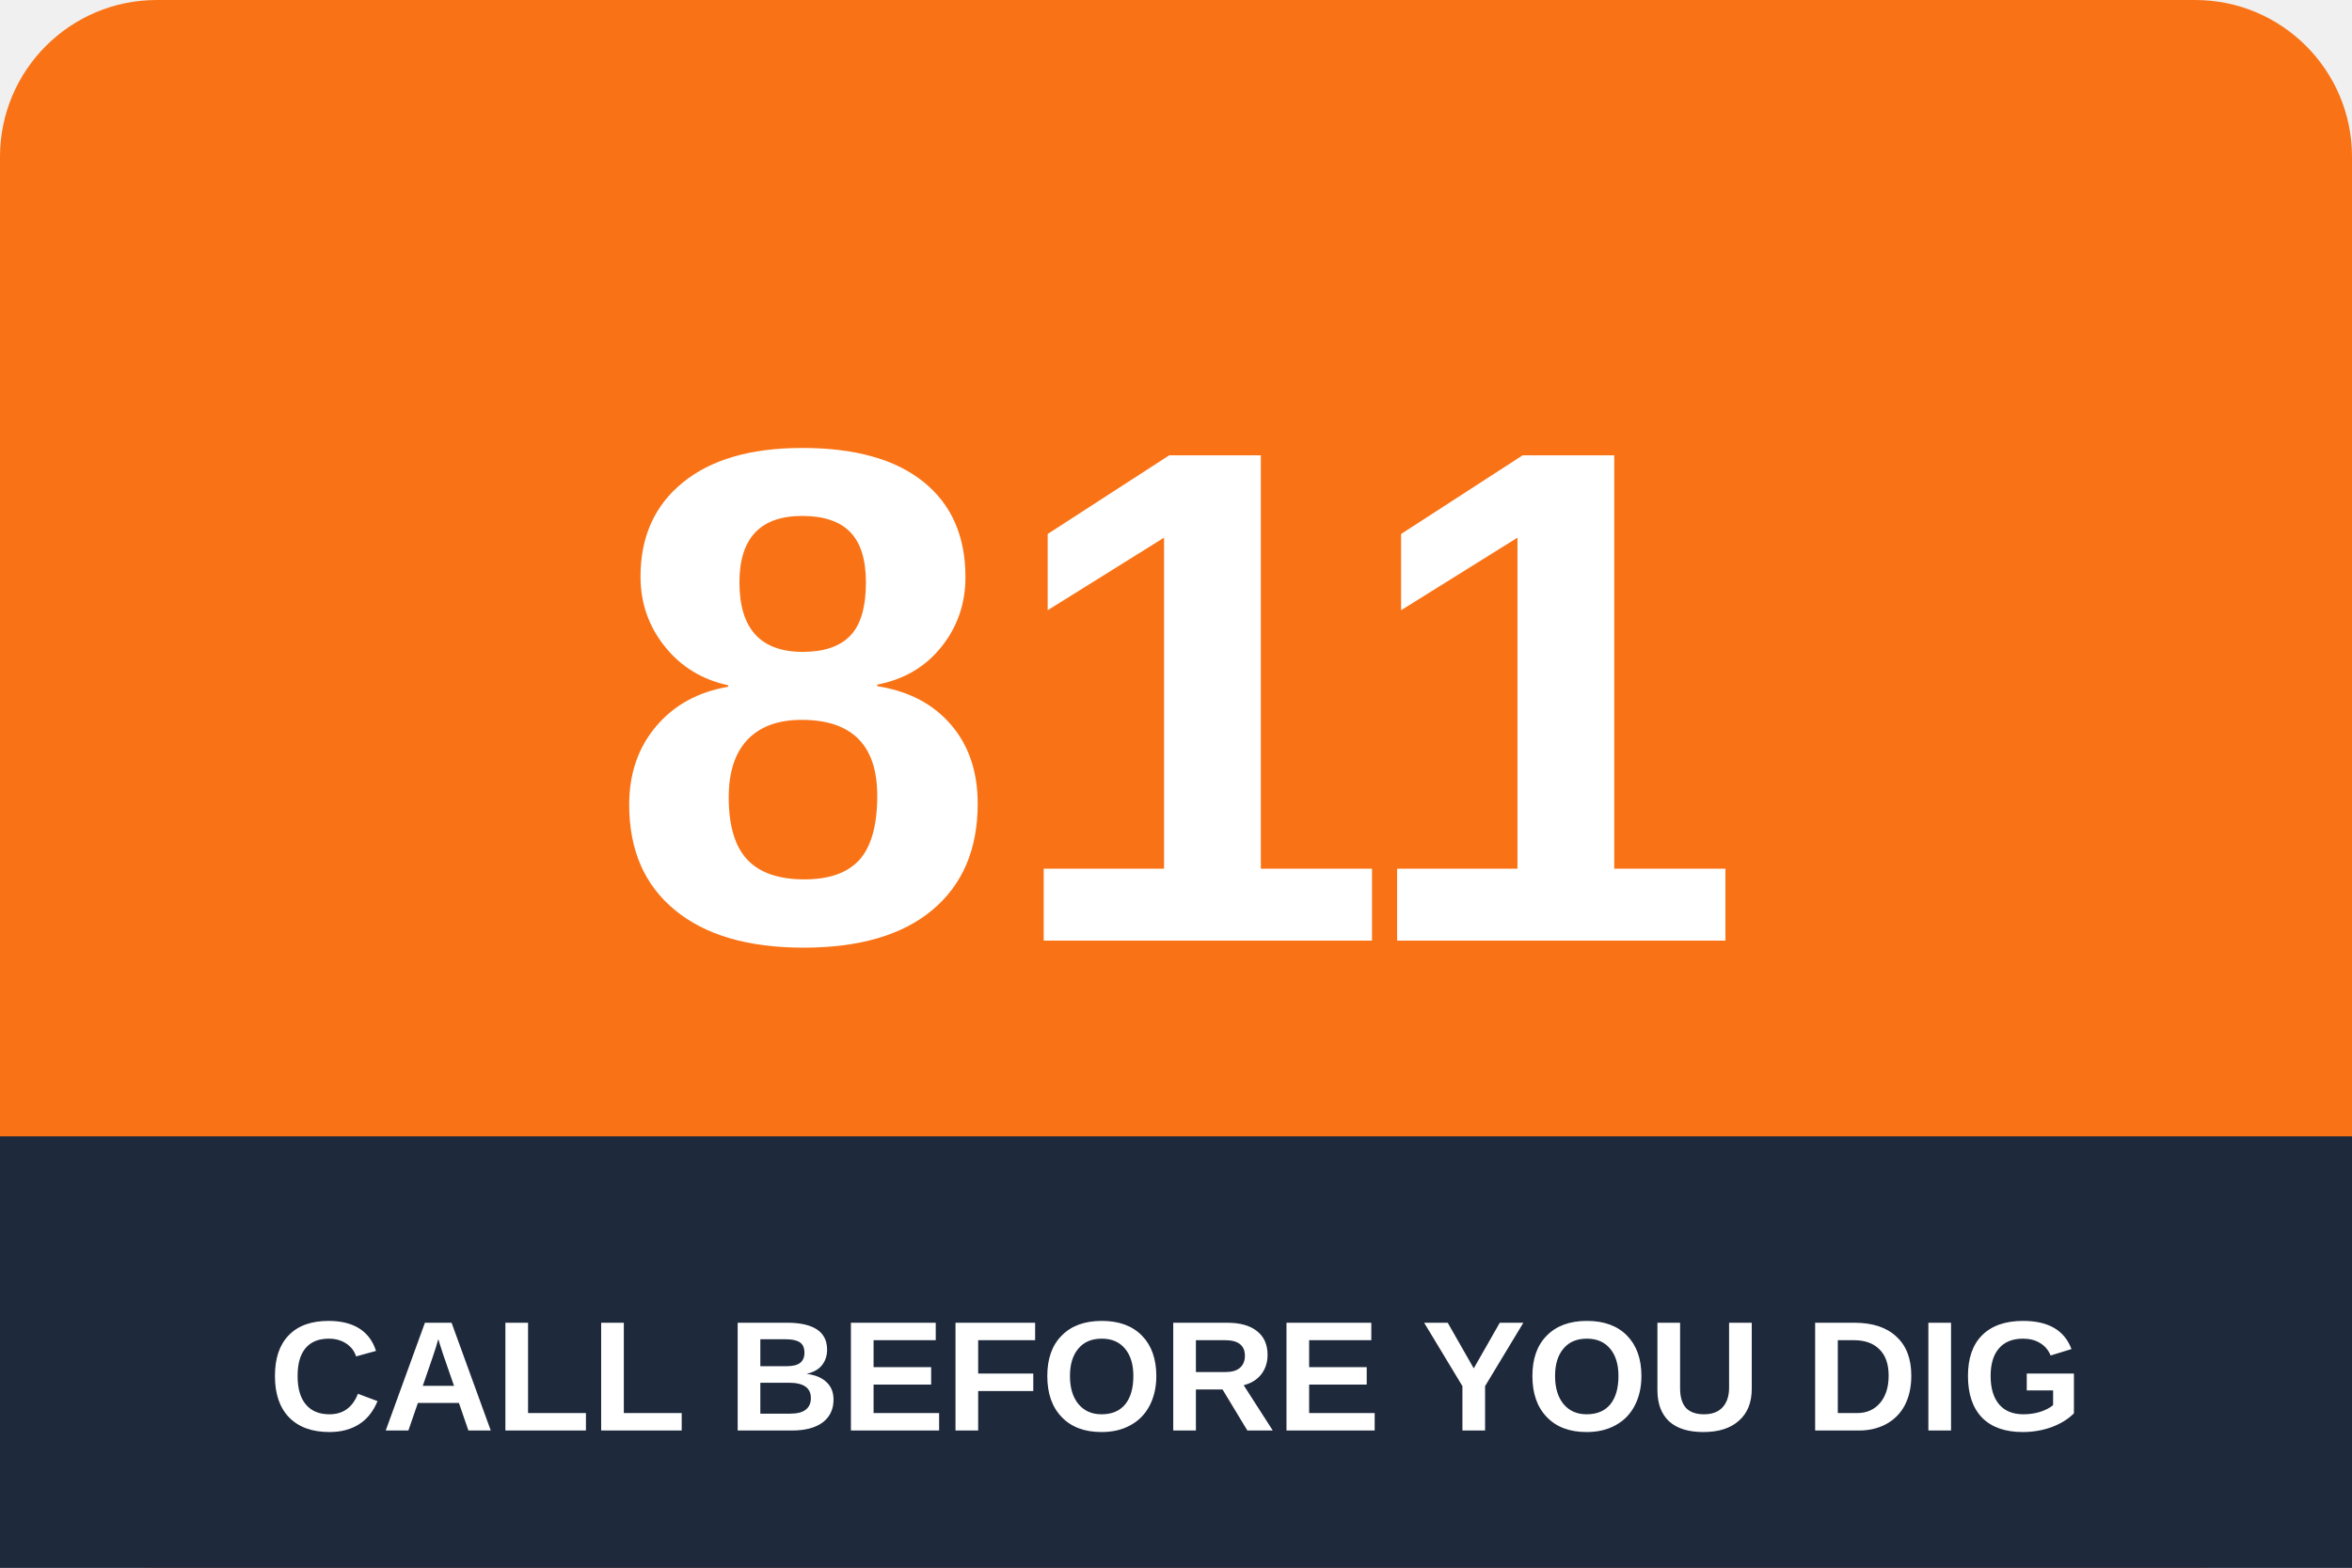
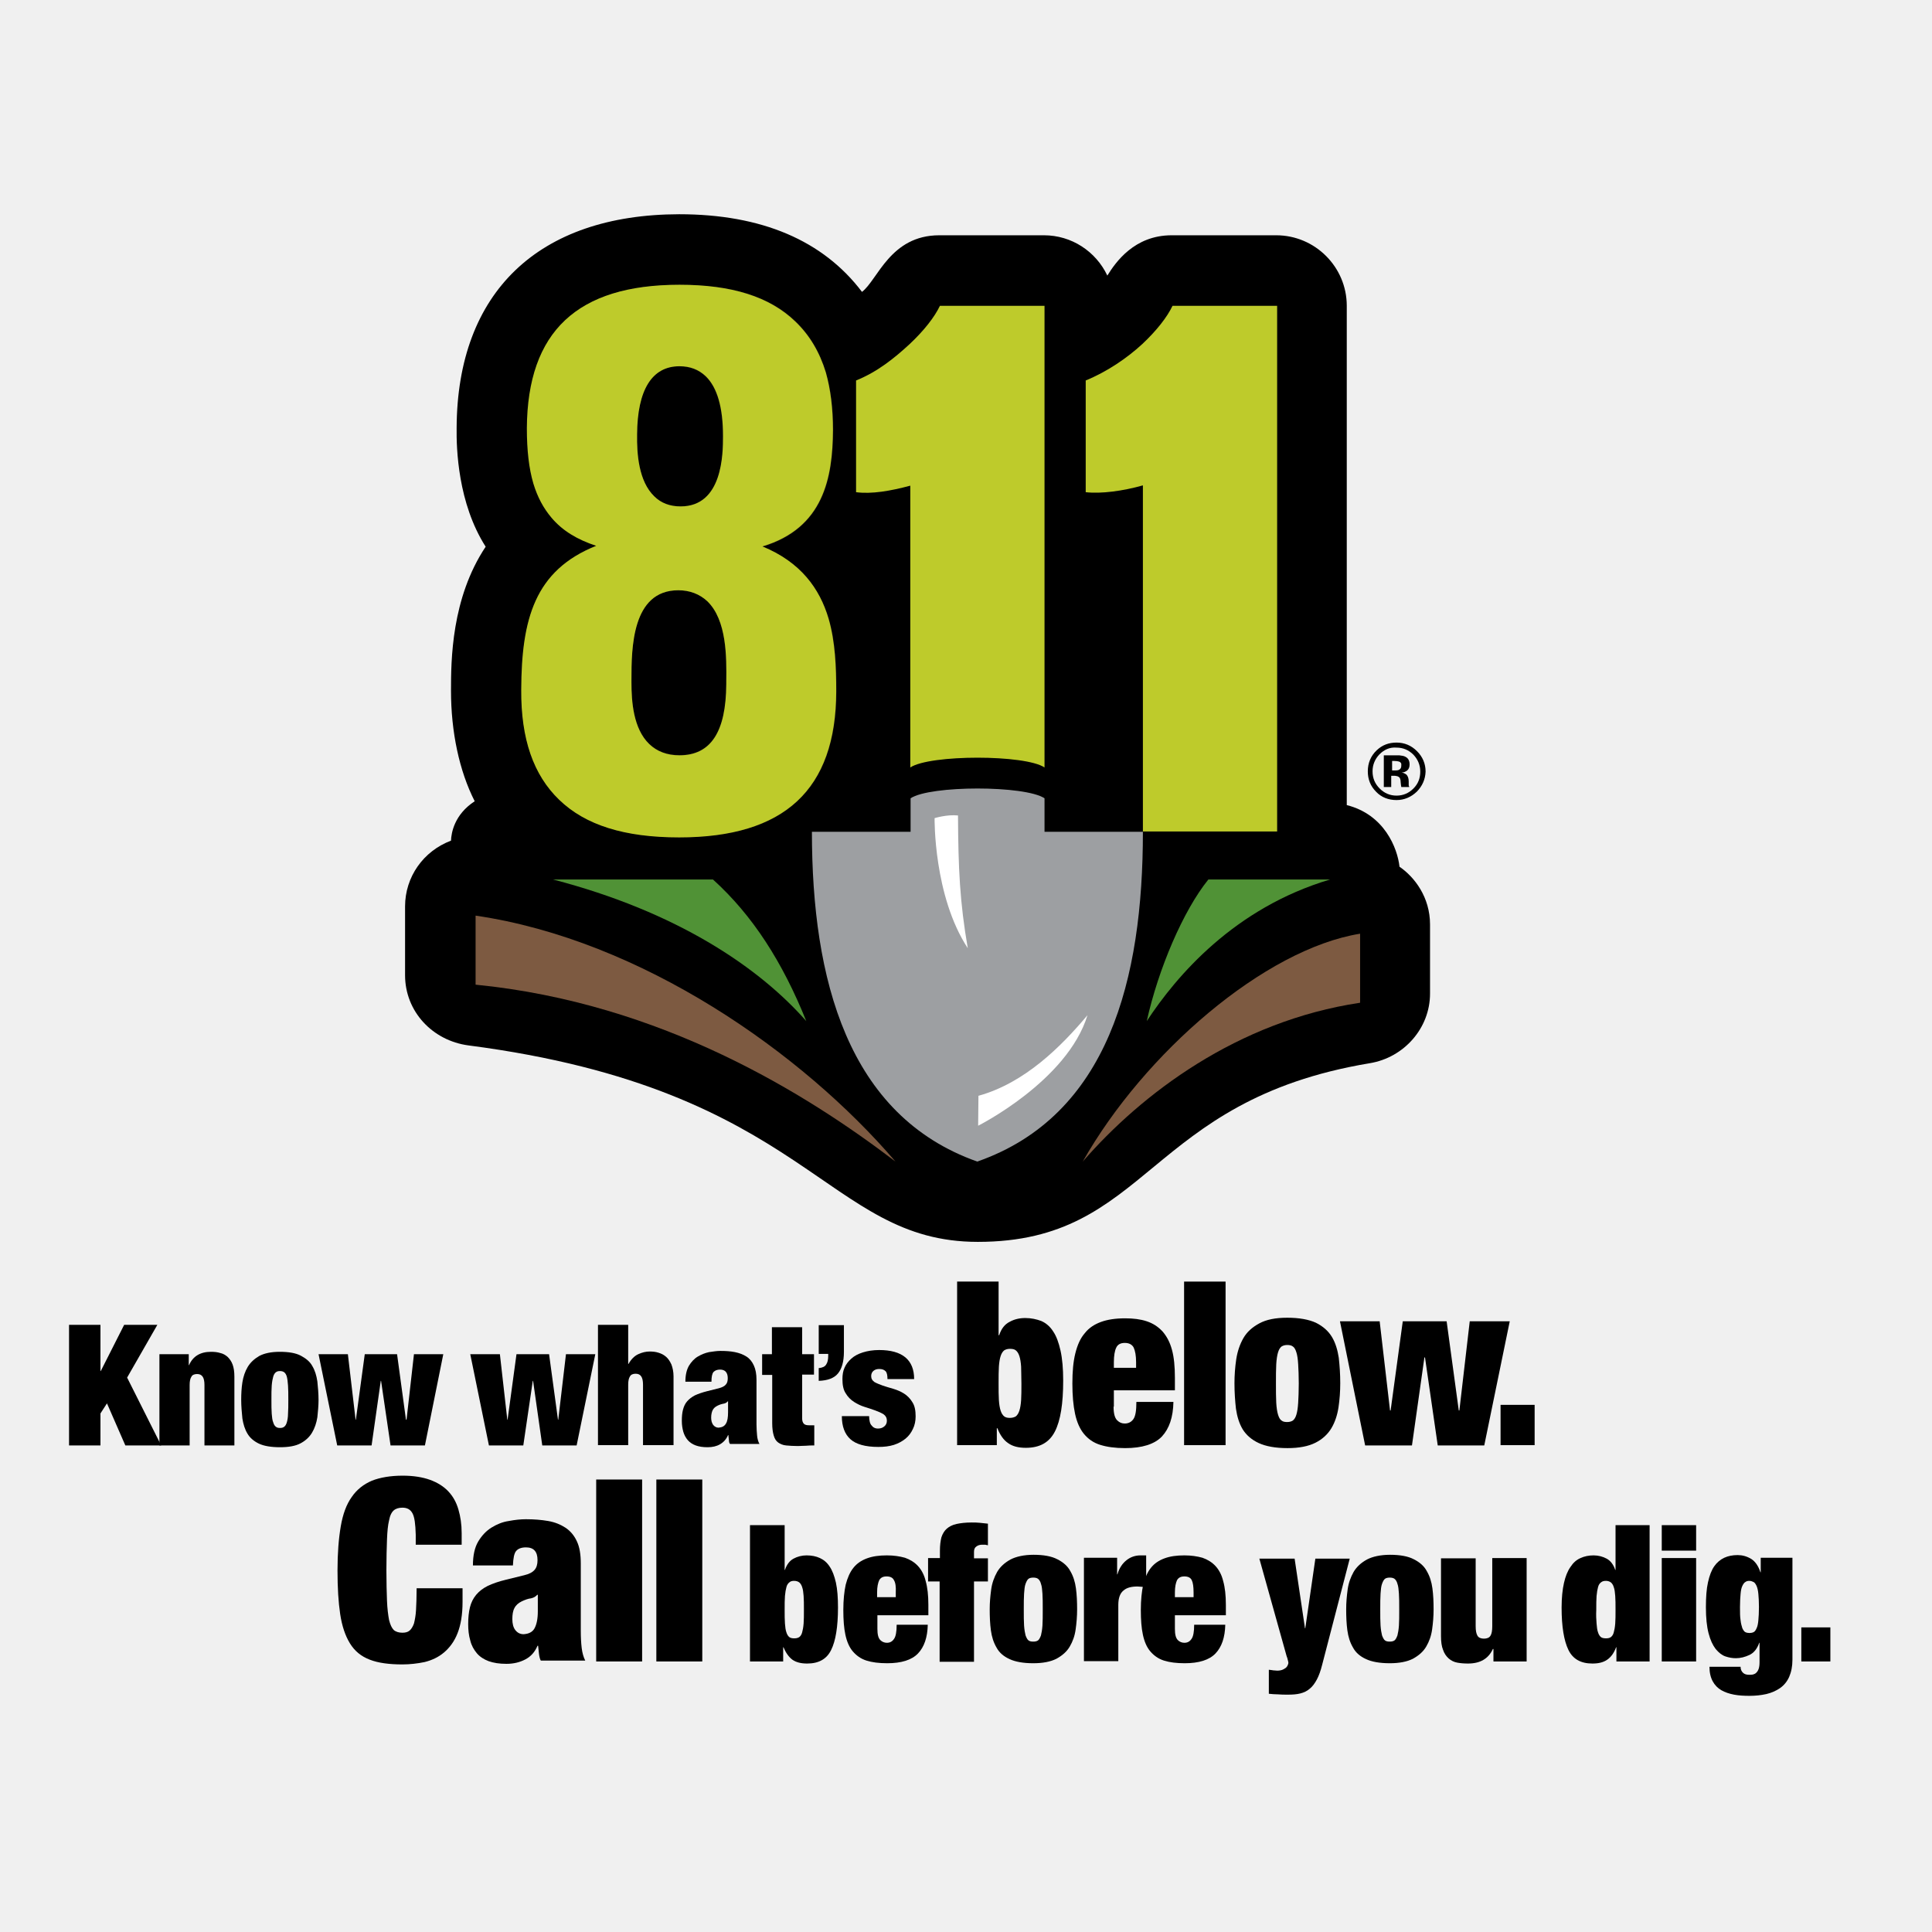
- <svg xmlns="http://www.w3.org/2000/svg" viewBox="0 0 120 80">
-   <rect width="120" height="80" rx="8" fill="#f97316" />
-   <text x="60" y="48" font-family="Arial Black,Arial,sans-serif" font-weight="900" font-size="36" fill="white" text-anchor="middle">811</text>
-   <rect x="0" y="58" width="120" height="22" rx="0" fill="#1e293b" />
-   <rect x="0" y="58" width="120" height="22" rx="0" fill="#1e293b" />
-   <text x="60" y="73" font-family="Arial,sans-serif" font-size="8" fill="white" text-anchor="middle" font-weight="700">CALL BEFORE YOU DIG</text>
+ <svg xmlns="http://www.w3.org/2000/svg" version="1.1" id="layer" x="0px" y="0px" viewBox="0 0 652 652" style="enable-background:new 0 0 652 652;" xml:space="preserve">
+   <style type="text/css">
+ 	.st0{fill:#231815;}
+ 	.st1{fill:#BECB2B;}
+ 	.st2{fill:#509236;}
+ 	.st3{fill:#7D5A41;}
+ 	.st4{fill:#9D9FA2;}
+ 	.st5{fill:#FFFFFF;}
+ </style>
+   <g>
+     <path d="M139.2,510.7c-0.7-1.3-1.8-1.9-3.4-1.9c-1.2,0-2.2,0.3-2.9,0.9c-0.7,0.6-1.3,1.7-1.6,3.4c-0.4,1.6-0.6,3.8-0.7,6.5   c-0.1,2.7-0.2,6.2-0.2,10.3c0,4.1,0.1,7.6,0.2,10.3c0.1,2.7,0.4,4.9,0.7,6.5c0.4,1.6,0.9,2.7,1.6,3.4c0.7,0.6,1.7,0.9,2.9,0.9   c1,0,1.8-0.2,2.4-0.7c0.6-0.5,1.1-1.3,1.5-2.4c0.3-1.2,0.6-2.7,0.7-4.6s0.2-4.3,0.2-7.3h15.5v4.6c0,4.3-0.6,7.8-1.7,10.6   c-1.1,2.8-2.7,4.9-4.6,6.5c-1.9,1.6-4.1,2.6-6.5,3.2c-2.4,0.5-5,0.8-7.5,0.8c-4.5,0-8.2-0.5-11-1.6c-2.9-1.1-5.1-2.9-6.7-5.5   c-1.6-2.6-2.7-5.9-3.3-9.9c-0.6-4-0.9-8.9-0.9-14.7c0-5.9,0.4-10.8,1.1-14.9c0.7-4.1,1.9-7.4,3.7-9.9c1.7-2.5,4-4.3,6.8-5.5   c2.8-1.1,6.3-1.7,10.4-1.7c3.6,0,6.7,0.5,9.2,1.4c2.5,0.9,4.6,2.2,6.2,3.9c1.6,1.7,2.7,3.7,3.4,6.1c0.7,2.4,1.1,5,1.1,8v3.9h-15.5   v-3.4C140.2,514.3,139.9,512,139.2,510.7" />
+     <path d="M181.9,558.2c-0.1-0.9-0.2-1.8-0.3-2.8h-0.2c-0.9,2.1-2.2,3.6-4.1,4.6c-1.9,1-4,1.5-6.4,1.5c-2.4,0-4.3-0.3-6-0.9   c-1.6-0.6-3-1.5-4-2.7c-1-1.2-1.8-2.6-2.2-4.3c-0.5-1.7-0.7-3.5-0.7-5.5c0-2.2,0.2-4.1,0.6-5.7c0.4-1.6,1.1-3,2.1-4.2   c1-1.2,2.3-2.2,3.9-3c1.7-0.8,3.7-1.5,6.2-2.1l6.1-1.5c1.7-0.4,2.8-1,3.5-1.8c0.7-0.8,1-1.9,1-3.3c0-2.9-1.3-4.3-3.9-4.3   c-1.5,0-2.6,0.4-3.3,1.2c-0.7,0.8-1,2.5-1.1,4.9h-13.5c0-3.4,0.6-6.1,1.8-8.1c1.2-2,2.7-3.6,4.5-4.7c1.8-1.1,3.7-1.9,5.8-2.2   c2.1-0.4,4-0.6,5.8-0.6c2.7,0,5.2,0.2,7.5,0.6c2.3,0.4,4.2,1.2,5.9,2.3c1.6,1.1,2.9,2.6,3.8,4.6c0.9,1.9,1.3,4.4,1.3,7.4v22.7   c0,2.2,0.1,4.1,0.3,5.8c0.2,1.7,0.6,3.1,1.2,4.3h-15C182.2,559.9,182,559,181.9,558.2 M180.4,549.5c0.7-1.3,1.1-3.2,1.1-5.7v-5.6   h-0.2c-0.5,0.6-1.2,1-2.1,1.2c-1,0.1-2,0.5-3.1,1c-1.2,0.6-2,1.3-2.5,2.3c-0.5,0.9-0.7,2.2-0.7,3.7c0,1.5,0.3,2.8,1,3.7   c0.7,0.9,1.6,1.4,2.8,1.4C178.4,551.4,179.7,550.8,180.4,549.5" />
+     <rect x="201.2" y="499.3" width="15.5" height="61.4" />
+     <rect x="221.5" y="499.3" width="15.5" height="61.4" />
+     <path d="M264.8,514.7v15.1h0.1c0.6-1.8,1.6-3.1,2.9-3.8c1.3-0.7,2.8-1.1,4.4-1.1c1.7,0,3.2,0.3,4.5,0.9c1.3,0.6,2.4,1.5,3.3,2.9   c0.9,1.3,1.6,3.2,2.1,5.4c0.5,2.3,0.7,5.1,0.7,8.4c0,6.5-0.8,11.3-2.3,14.3c-1.5,3.1-4.2,4.6-8.1,4.6c-2.1,0-3.7-0.4-5-1.3   c-1.2-0.9-2.2-2.3-3-4.2h-0.1v4.8h-11.2v-46H264.8z M264.9,547.9c0.1,1.2,0.2,2.2,0.5,3c0.2,0.7,0.6,1.3,1,1.6   c0.4,0.3,1,0.4,1.6,0.4c0.7,0,1.2-0.1,1.7-0.4c0.4-0.3,0.8-0.8,1-1.6c0.2-0.7,0.4-1.7,0.5-3c0.1-1.3,0.1-2.8,0.1-4.6   c0-1.9,0-3.5-0.1-4.7c-0.1-1.2-0.2-2.2-0.5-3c-0.2-0.7-0.6-1.3-1-1.6c-0.4-0.3-1-0.5-1.7-0.5c-0.6,0-1.2,0.1-1.6,0.5   c-0.4,0.3-0.8,0.8-1,1.6c-0.2,0.7-0.4,1.8-0.5,3c-0.1,1.2-0.1,2.8-0.1,4.7C264.8,545.1,264.8,546.6,264.9,547.9" />
+     <path d="M296.1,549.7c0,1.9,0.3,3.1,1,3.8c0.6,0.6,1.4,0.9,2.2,0.9c1,0,1.8-0.4,2.4-1.3c0.6-0.8,0.9-2.4,0.9-4.8h10.5   c-0.1,4.3-1.2,7.5-3.3,9.7c-2.1,2.2-5.6,3.3-10.4,3.3c-2.8,0-5.1-0.3-7-0.9c-1.9-0.6-3.4-1.7-4.6-3.1c-1.2-1.4-2-3.3-2.5-5.6   c-0.5-2.3-0.7-5.1-0.7-8.4c0-3.3,0.3-6.2,0.8-8.5c0.6-2.3,1.4-4.2,2.6-5.7c1.2-1.5,2.7-2.5,4.6-3.2c1.9-0.7,4.1-1,6.7-1   c2.3,0,4.3,0.3,6.1,0.8c1.7,0.6,3.2,1.5,4.4,2.8c1.2,1.3,2.1,3,2.6,5.1c0.6,2.1,0.9,4.8,0.9,8v3.5h-17.2V549.7z M301.7,533.3   c-0.4-0.9-1.3-1.3-2.5-1.3c-1.2,0-2,0.4-2.5,1.3c-0.4,0.9-0.7,2.2-0.7,4.1v1.6h6.3v-1.6C302.4,535.5,302.2,534.1,301.7,533.3" />
+     <path d="M313.2,533.6v-7.8h4v-2.5c0-1.8,0.2-3.3,0.5-4.5c0.4-1.2,1-2.2,1.8-2.9c0.8-0.7,1.9-1.3,3.3-1.6c1.4-0.3,3.1-0.5,5.1-0.5   c0.9,0,1.8,0,2.7,0.1c1,0.1,1.9,0.2,2.8,0.3v7.3c-0.3-0.1-0.6-0.1-0.9-0.2c-0.3,0-0.6,0-1.1,0c-0.7,0-1.4,0.2-1.9,0.6   c-0.6,0.4-0.8,1-0.8,1.9v2.1h4.7v7.8h-4.7v27.1h-11.6v-27.1H313.2z" />
+     <path d="M363,549.9c-0.3,2.2-1,4.1-2,5.8c-1,1.7-2.5,3-4.5,4.1c-2,1-4.6,1.5-7.8,1.5c-3.4,0-6.1-0.5-8-1.4c-2-0.9-3.5-2.2-4.4-3.9   c-1-1.7-1.6-3.6-1.9-5.8c-0.3-2.2-0.4-4.6-0.4-7.1c0-2.3,0.2-4.5,0.5-6.7c0.3-2.2,1-4.1,2-5.9c1-1.7,2.5-3.1,4.5-4.2   c1.9-1,4.6-1.6,7.8-1.6c3.4,0,6.1,0.5,8,1.5c2,1,3.5,2.3,4.4,4c1,1.7,1.6,3.6,1.9,5.8c0.3,2.2,0.4,4.6,0.4,7.1   C363.5,545.5,363.3,547.8,363,549.9 M345.6,548.6c0.1,1.4,0.3,2.5,0.5,3.3c0.3,0.8,0.6,1.4,1,1.7c0.4,0.3,0.9,0.4,1.6,0.4   c0.6,0,1.2-0.1,1.6-0.4c0.4-0.3,0.7-0.9,1-1.7c0.2-0.8,0.4-1.9,0.5-3.3c0.1-1.4,0.1-3.2,0.1-5.4c0-2.2,0-4-0.1-5.4   c-0.1-1.4-0.2-2.5-0.5-3.3c-0.2-0.8-0.6-1.4-1-1.7c-0.4-0.3-1-0.4-1.6-0.4c-0.6,0-1.2,0.1-1.6,0.4c-0.4,0.3-0.7,0.9-1,1.7   c-0.3,0.8-0.4,1.9-0.5,3.3c-0.1,1.4-0.1,3.2-0.1,5.4C345.5,545.4,345.5,547.2,345.6,548.6" />
+     <path d="M377,525.8v5.5h0.1c0.6-2.1,1.7-3.7,3.1-4.8c1.4-1.1,3-1.6,4.7-1.6h1.9v10.8c-0.5-0.1-1-0.1-1.5-0.2   c-0.5,0-0.9-0.1-1.4-0.1c-2.1,0-3.7,0.4-4.8,1.4c-1.1,0.9-1.7,2.5-1.7,4.8v19h-11.6v-34.9H377z" />
+     <path d="M396.5,549.7c0,1.9,0.3,3.1,1,3.8c0.6,0.6,1.4,0.9,2.2,0.9c1,0,1.8-0.4,2.4-1.3c0.6-0.8,0.9-2.4,0.9-4.8h10.5   c-0.1,4.3-1.2,7.5-3.3,9.7c-2.1,2.2-5.6,3.3-10.4,3.3c-2.8,0-5.1-0.3-7-0.9c-1.9-0.6-3.4-1.7-4.6-3.1c-1.2-1.4-2-3.3-2.5-5.6   c-0.5-2.3-0.7-5.1-0.7-8.4c0-3.3,0.3-6.2,0.8-8.5c0.6-2.3,1.4-4.2,2.6-5.7c1.2-1.5,2.7-2.5,4.6-3.2c1.9-0.7,4.1-1,6.7-1   c2.3,0,4.3,0.3,6.1,0.8c1.7,0.6,3.2,1.5,4.4,2.8c1.2,1.3,2.1,3,2.6,5.1c0.6,2.1,0.9,4.8,0.9,8v3.5h-17.2V549.7z M402.2,533.3   c-0.4-0.9-1.3-1.3-2.5-1.3c-1.2,0-2,0.4-2.5,1.3c-0.4,0.9-0.7,2.2-0.7,4.1v1.6h6.3v-1.6C402.8,535.5,402.6,534.1,402.2,533.3" />
+     <path d="M429.7,563.7c0.4,0,0.9,0.1,1.3,0.1c0.7,0,1.3-0.1,1.8-0.3c0.5-0.2,0.9-0.5,1.2-0.7c0.3-0.3,0.5-0.6,0.6-0.9   c0.1-0.3,0.2-0.5,0.2-0.7c0-0.3-0.1-0.6-0.2-1c-0.1-0.4-0.2-0.9-0.4-1.3l-9.2-32.9h11.9l3.5,23.5h0.1l3.4-23.5h11.6l-9.3,35.8   c-0.5,2-1.1,3.7-1.8,5c-0.7,1.3-1.5,2.4-2.4,3.1c-0.9,0.8-2,1.3-3.2,1.6c-1.2,0.3-2.6,0.4-4.1,0.4c-1.3,0-2.4,0-3.4-0.1   c-1.1,0-2.1-0.1-3.1-0.2v-8.1C428.9,563.6,429.3,563.6,429.7,563.7" />
+     <path d="M483.3,549.9c-0.3,2.2-1,4.1-2,5.8s-2.5,3-4.5,4.1c-2,1-4.6,1.5-7.8,1.5c-3.4,0-6.1-0.5-8-1.4c-2-0.9-3.5-2.2-4.4-3.9   c-1-1.7-1.6-3.6-1.9-5.8c-0.3-2.2-0.4-4.6-0.4-7.1c0-2.3,0.2-4.5,0.5-6.7c0.3-2.2,1-4.1,2-5.9c1-1.7,2.5-3.1,4.5-4.2   c1.9-1,4.6-1.6,7.8-1.6c3.4,0,6.1,0.5,8,1.5c2,1,3.5,2.3,4.4,4c1,1.7,1.6,3.6,1.9,5.8c0.3,2.2,0.4,4.6,0.4,7.1   C483.8,545.5,483.6,547.8,483.3,549.9 M465.9,548.6c0.1,1.4,0.3,2.5,0.5,3.3c0.3,0.8,0.6,1.4,1,1.7c0.4,0.3,0.9,0.4,1.6,0.4   c0.6,0,1.2-0.1,1.6-0.4c0.4-0.3,0.7-0.9,1-1.7c0.2-0.8,0.4-1.9,0.5-3.3c0.1-1.4,0.1-3.2,0.1-5.4c0-2.2,0-4-0.1-5.4   c-0.1-1.4-0.2-2.5-0.5-3.3c-0.2-0.8-0.6-1.4-1-1.7c-0.4-0.3-1-0.4-1.6-0.4c-0.6,0-1.2,0.1-1.6,0.4c-0.4,0.3-0.7,0.9-1,1.7   c-0.3,0.8-0.4,1.9-0.5,3.3c-0.1,1.4-0.1,3.2-0.1,5.4C465.8,545.4,465.8,547.2,465.9,548.6" />
+     <path d="M498,525.8v23c0,1.5,0.2,2.5,0.6,3.2c0.4,0.7,1.2,1,2.2,1c1,0,1.8-0.3,2.2-1c0.4-0.6,0.6-1.7,0.6-3.2v-23h11.6v34.9h-11.2   l0-4.2h-0.2c-1.5,3.3-4.3,4.9-8.4,4.9c-1.3,0-2.5-0.1-3.6-0.3c-1.1-0.2-2.1-0.7-2.9-1.4c-0.8-0.7-1.5-1.7-1.9-2.9   c-0.5-1.2-0.7-2.8-0.7-4.6v-26.3H498z" />
+     <path d="M556.7,514.7v46h-11.2v-4.8h-0.1c-0.7,1.9-1.7,3.3-3,4.2c-1.3,0.9-2.9,1.3-5,1.3c-3.9,0-6.6-1.5-8.1-4.6   c-1.5-3.1-2.3-7.8-2.3-14.3c0-3.3,0.3-6.1,0.8-8.3c0.5-2.2,1.2-4,2.2-5.4c0.9-1.4,2-2.4,3.4-3c1.3-0.6,2.8-0.9,4.4-0.9   c1.6,0,3.1,0.4,4.4,1.1c1.3,0.7,2.3,2,2.9,3.8h0.1v-15.1H556.7z M538.8,547.9c0.1,1.2,0.2,2.2,0.5,3c0.2,0.7,0.6,1.3,1,1.6   c0.4,0.3,1,0.4,1.7,0.4c0.6,0,1.2-0.1,1.6-0.4c0.4-0.3,0.8-0.8,1-1.6c0.2-0.7,0.4-1.7,0.5-3c0.1-1.3,0.1-2.8,0.1-4.6   c0-1.9,0-3.5-0.1-4.7c-0.1-1.2-0.2-2.2-0.5-3c-0.2-0.7-0.6-1.3-1-1.6c-0.4-0.3-1-0.5-1.6-0.5c-0.7,0-1.2,0.1-1.7,0.5   c-0.4,0.3-0.8,0.8-1,1.6c-0.2,0.7-0.4,1.8-0.5,3c-0.1,1.2-0.1,2.8-0.1,4.7C538.6,545.1,538.7,546.6,538.8,547.9" />
+     <path d="M572.4,523.3h-11.6v-8.6h11.6V523.3z M572.4,560.7h-11.6v-34.9h11.6V560.7z" />
+     <path d="M604.9,525.8v34.3c0,2.3-0.4,4.2-1.1,5.8c-0.7,1.6-1.8,2.9-3.1,3.8c-1.3,0.9-2.9,1.6-4.6,2c-1.8,0.4-3.7,0.6-5.7,0.6   c-1.9,0-3.6-0.1-5.2-0.4c-1.6-0.3-3.1-0.8-4.3-1.5c-1.2-0.7-2.2-1.7-2.9-3c-0.7-1.3-1.1-2.9-1.1-4.9h10.5c0,0.9,0.3,1.5,0.8,2   c0.5,0.5,1.2,0.7,2.1,0.7c0.4,0,0.9,0,1.3-0.1c0.4-0.1,0.8-0.3,1.1-0.6c0.3-0.3,0.6-0.7,0.8-1.3c0.2-0.6,0.3-1.3,0.3-2.3v-6.5h-0.1   c-0.7,2-1.8,3.4-3.3,4.1c-1.5,0.7-3,1.1-4.6,1.1c-1.2,0-2.3-0.2-3.5-0.6c-1.2-0.4-2.3-1.3-3.3-2.5c-1-1.3-1.8-3-2.4-5.3   c-0.6-2.3-0.9-5.2-0.9-8.8c0-3.4,0.2-6.2,0.7-8.4c0.5-2.3,1.2-4.1,2.1-5.4c0.9-1.3,2.1-2.3,3.4-2.9c1.3-0.6,2.8-0.9,4.5-0.9   c1.6,0,3.1,0.4,4.6,1.3c1.4,0.9,2.4,2.4,3.1,4.5h0.1v-4.9H604.9z M587.4,546.8c0.1,1.1,0.4,2,0.6,2.7c0.3,0.6,0.6,1.1,1,1.3   c0.4,0.2,0.9,0.3,1.4,0.3c0.5,0,1-0.1,1.4-0.3c0.4-0.2,0.7-0.6,1-1.3c0.3-0.6,0.5-1.5,0.6-2.7c0.1-1.1,0.2-2.6,0.2-4.5   c0-1.8-0.1-3.3-0.2-4.4c-0.1-1.1-0.3-2-0.6-2.7c-0.3-0.6-0.6-1.1-1-1.3c-0.4-0.2-0.9-0.4-1.4-0.4c-0.6,0-1,0.1-1.4,0.4   c-0.4,0.2-0.7,0.7-1,1.3c-0.3,0.6-0.5,1.5-0.6,2.7c-0.1,1.1-0.2,2.6-0.2,4.4C587.2,544.2,587.2,545.6,587.4,546.8" />
+     <rect x="607.9" y="549.2" width="9.8" height="11.5" />
+     <polygon points="33.9,447.1 33.9,462.7 34,462.7 41.9,447.1 53.1,447.1 42.9,464.9 54.4,487.8 42.3,487.8 36.1,473.6 33.9,477    33.9,487.8 23.3,487.8 23.3,447.1  " />
+     <path d="M63.7,457v3.7h0.1c1.3-3,3.8-4.5,7.4-4.5c1.1,0,2.2,0.1,3.1,0.4c1,0.2,1.8,0.7,2.5,1.3c0.7,0.7,1.3,1.5,1.7,2.6   c0.4,1.1,0.6,2.4,0.6,4.1v23.2H69v-20.4c0-1.3-0.2-2.2-0.6-2.8c-0.4-0.6-1-0.9-1.9-0.9c-0.9,0-1.6,0.3-1.9,0.9   c-0.4,0.6-0.6,1.5-0.6,2.8v20.4H53.8V457H63.7z" />
+     <path d="M107.1,478.3c-0.3,1.9-0.9,3.7-1.8,5.2c-0.9,1.5-2.2,2.7-3.9,3.6c-1.7,0.9-4,1.3-6.9,1.3c-3,0-5.4-0.4-7.1-1.2   c-1.7-0.8-3.1-2-3.9-3.4c-0.9-1.5-1.4-3.2-1.7-5.1c-0.2-2-0.4-4.1-0.4-6.3c0-2,0.1-4,0.4-5.9c0.3-1.9,0.9-3.7,1.8-5.2   c0.9-1.5,2.2-2.7,3.9-3.7c1.7-0.9,4-1.4,6.9-1.4c3,0,5.4,0.4,7.1,1.3c1.7,0.9,3.1,2,3.9,3.5c0.9,1.5,1.4,3.2,1.7,5.2   c0.2,2,0.4,4,0.4,6.3C107.5,474.4,107.3,476.4,107.1,478.3 M91.7,477.1c0.1,1.2,0.2,2.2,0.5,2.9c0.2,0.7,0.5,1.2,0.9,1.5   c0.4,0.3,0.8,0.4,1.4,0.4c0.6,0,1-0.1,1.4-0.4c0.4-0.3,0.7-0.8,0.9-1.5c0.2-0.7,0.4-1.7,0.4-2.9c0.1-1.2,0.1-2.8,0.1-4.7   c0-1.9,0-3.5-0.1-4.8c-0.1-1.3-0.2-2.2-0.4-3c-0.2-0.7-0.5-1.2-0.9-1.5c-0.4-0.3-0.9-0.4-1.4-0.4c-0.6,0-1,0.1-1.4,0.4   c-0.4,0.3-0.7,0.8-0.9,1.5c-0.2,0.7-0.4,1.7-0.5,3c-0.1,1.2-0.1,2.8-0.1,4.8C91.6,474.3,91.6,475.9,91.7,477.1" />
+     <polygon points="117.4,457 120,479.1 120.1,479.1 123.1,457 134,457 137,479.1 137.2,479.1 139.7,457 149.6,457 143.4,487.8    131.8,487.8 128.6,466 128.5,466 125.4,487.8 113.8,487.8 107.5,457  " />
+     <polygon points="168.7,457 171.2,479.1 171.3,479.1 174.3,457 185.3,457 188.3,479.1 188.4,479.1 191,457 200.9,457 194.6,487.8    183,487.8 179.9,466 179.8,466 176.6,487.8 165,487.8 158.7,457  " />
+     <path d="M212,447.1v13.2h0.1c0.9-1.6,2-2.7,3.3-3.3c1.3-0.6,2.6-0.9,3.8-0.9c1.1,0,2.1,0.1,3,0.4c1,0.3,1.8,0.7,2.6,1.4   c0.7,0.6,1.3,1.5,1.8,2.6c0.4,1.1,0.7,2.4,0.7,4v23.2H217v-20.4c0-1.3-0.2-2.2-0.6-2.8c-0.4-0.6-1-0.9-1.9-0.9   c-0.9,0-1.6,0.3-1.9,0.9c-0.4,0.6-0.6,1.5-0.6,2.8v20.4h-10.2v-40.6H212z" />
+     <path d="M246,486.1c-0.1-0.6-0.1-1.2-0.2-1.8h-0.1c-0.6,1.4-1.5,2.4-2.7,3.1c-1.2,0.7-2.6,1-4.2,1c-1.6,0-2.9-0.2-4-0.6   c-1.1-0.4-2-1-2.7-1.8c-0.7-0.8-1.2-1.8-1.5-2.8c-0.3-1.1-0.5-2.3-0.5-3.7c0-1.4,0.1-2.7,0.4-3.8c0.3-1.1,0.7-2,1.4-2.8   c0.7-0.8,1.5-1.4,2.6-2c1.1-0.5,2.5-1,4.1-1.4l4-1c1.1-0.3,1.9-0.7,2.3-1.2c0.5-0.5,0.7-1.2,0.7-2.2c0-1.9-0.9-2.9-2.6-2.9   c-1,0-1.7,0.3-2.2,0.8c-0.5,0.6-0.7,1.7-0.7,3.3h-8.8c0-2.2,0.4-4,1.2-5.4c0.8-1.3,1.8-2.4,3-3.1c1.2-0.7,2.4-1.2,3.8-1.5   c1.4-0.2,2.6-0.4,3.8-0.4c1.8,0,3.4,0.1,4.9,0.4c1.5,0.3,2.8,0.8,3.9,1.5c1.1,0.7,1.9,1.7,2.5,3c0.6,1.3,0.9,2.9,0.9,4.9v15   c0,1.4,0.1,2.7,0.2,3.8c0.1,1.1,0.4,2.1,0.8,2.8h-9.9C246.2,487.2,246,486.7,246,486.1 M245,480.4c0.5-0.8,0.7-2.1,0.7-3.8v-3.7   h-0.1c-0.3,0.4-0.8,0.7-1.4,0.8c-0.6,0.1-1.3,0.3-2.1,0.7c-0.8,0.4-1.3,0.9-1.6,1.5c-0.3,0.6-0.5,1.5-0.5,2.5c0,1,0.2,1.8,0.7,2.5   c0.5,0.6,1.1,0.9,1.8,0.9C243.7,481.7,244.5,481.3,245,480.4" />
+     <path d="M260.5,457v-9.1h10.2v9.1h4v6.9h-4v14.7c0,0.9,0.2,1.5,0.6,1.9c0.4,0.4,1,0.5,1.9,0.5h1.6v6.8c-1,0-1.9,0-2.8,0.1   c-1,0-1.9,0.1-2.7,0.1c-1.6,0-2.9-0.1-4-0.2c-1.1-0.1-2-0.5-2.7-1c-0.7-0.5-1.2-1.3-1.5-2.4c-0.3-1-0.5-2.4-0.5-4.1v-16.3h-3.4V457   H260.5z" />
+     <path d="M284.8,447.1v9.1c0,3.3-0.7,5.7-2,7.3c-1.3,1.6-3.5,2.4-6.5,2.5v-4.3c1.2-0.1,2.1-0.5,2.5-1.2c0.5-0.7,0.7-1.7,0.7-3v-0.6   h-3.2v-9.7H284.8z" />
+     <path d="M293.5,479.7c0.1,0.5,0.3,1,0.6,1.3c0.5,0.7,1.2,1.1,2.2,1.1c0.8,0,1.5-0.2,2.1-0.7c0.6-0.5,0.9-1.1,0.9-2   c0-0.9-0.4-1.6-1.1-2.1c-0.8-0.5-1.7-0.9-2.8-1.3c-1.1-0.4-2.3-0.8-3.6-1.2c-1.3-0.4-2.5-1-3.6-1.7c-1.1-0.7-2.1-1.7-2.8-2.9   c-0.8-1.2-1.1-2.8-1.1-4.8c0-1.4,0.2-2.7,0.7-3.8c0.5-1.2,1.3-2.2,2.3-3.1c1-0.9,2.3-1.6,3.9-2.1c1.6-0.5,3.4-0.8,5.5-0.8   c7.8,0,11.8,3.3,11.8,9.8h-9c0-1.3-0.2-2.3-0.7-2.7c-0.5-0.5-1.2-0.7-2.1-0.7c-0.8,0-1.4,0.2-1.9,0.6c-0.5,0.4-0.8,1-0.8,1.8   c0,0.9,0.4,1.5,1.1,2c0.7,0.4,1.7,0.8,2.8,1.2c1.1,0.4,2.3,0.7,3.6,1.1c1.3,0.4,2.5,0.9,3.6,1.6c1.1,0.7,2.1,1.7,2.8,2.9   c0.8,1.2,1.1,2.8,1.1,4.8c0,1.5-0.3,3-0.9,4.2c-0.6,1.3-1.4,2.4-2.5,3.3c-1.1,0.9-2.4,1.6-3.9,2.1c-1.6,0.5-3.3,0.7-5.3,0.7   c-4.4,0-7.5-0.9-9.4-2.6c-1.9-1.7-2.9-4.3-2.9-7.8h9.2C293.3,478.6,293.4,479.2,293.5,479.7" />
+     <path d="M337,432.5v18.1h0.2c0.7-2.2,1.9-3.7,3.5-4.5c1.6-0.9,3.4-1.3,5.3-1.3c2,0,3.8,0.4,5.4,1c1.6,0.7,3,1.9,4,3.5   c1.1,1.6,1.9,3.8,2.5,6.5c0.6,2.7,0.9,6.1,0.9,10.1c0,7.8-0.9,13.5-2.8,17.2c-1.9,3.7-5.1,5.5-9.8,5.5c-2.5,0-4.5-0.5-6-1.6   c-1.5-1-2.7-2.7-3.6-5h-0.2v5.7H323v-55.2H337z M337.1,472.5c0.1,1.5,0.3,2.7,0.6,3.6c0.3,0.9,0.7,1.5,1.2,1.9   c0.5,0.4,1.2,0.5,1.9,0.5c0.8,0,1.5-0.2,2-0.5c0.5-0.4,0.9-1,1.2-1.9c0.3-0.9,0.5-2.1,0.6-3.6c0.1-1.5,0.1-3.4,0.1-5.6   c0-2.3-0.1-4.2-0.1-5.7c-0.1-1.5-0.3-2.7-0.6-3.6c-0.3-0.9-0.7-1.5-1.2-1.9c-0.5-0.4-1.2-0.5-2-0.5c-0.8,0-1.4,0.2-1.9,0.5   c-0.5,0.4-0.9,1-1.2,1.9c-0.3,0.9-0.5,2.1-0.6,3.6c-0.1,1.5-0.1,3.4-0.1,5.7C337,469.1,337,471,337.1,472.5" />
+     <path d="M375.8,474.7c0,2.3,0.4,3.8,1.2,4.6c0.8,0.8,1.6,1.1,2.6,1.1c1.2,0,2.2-0.5,2.9-1.5c0.7-1,1-2.9,1-5.8H396   c-0.1,5.2-1.4,9-3.9,11.7c-2.5,2.6-6.7,3.9-12.4,3.9c-3.4,0-6.2-0.4-8.4-1.1c-2.3-0.7-4.1-2-5.5-3.7c-1.4-1.7-2.4-4-3-6.8   c-0.6-2.8-0.9-6.2-0.9-10.2c0-4,0.3-7.4,1-10.2c0.7-2.8,1.7-5.1,3.2-6.8c1.4-1.8,3.3-3,5.5-3.8c2.2-0.8,4.9-1.2,8.1-1.2   c2.8,0,5.2,0.3,7.3,1c2.1,0.7,3.8,1.8,5.3,3.4c1.4,1.6,2.5,3.6,3.2,6.2c0.7,2.5,1,5.7,1,9.5v4.2h-20.6V474.7z M382.6,454.8   c-0.5-1-1.5-1.6-3-1.6c-1.4,0-2.4,0.5-2.9,1.6c-0.5,1-0.8,2.7-0.8,4.9v1.9h7.5v-1.9C383.4,457.5,383.1,455.9,382.6,454.8" />
+     <rect x="399.6" y="432.5" width="14" height="55.2" />
+     <path d="M451.7,475c-0.4,2.6-1.2,5-2.4,7c-1.2,2-3,3.7-5.4,4.9c-2.4,1.2-5.5,1.8-9.4,1.8c-4.1,0-7.3-0.6-9.7-1.7   c-2.4-1.1-4.2-2.7-5.4-4.6c-1.2-2-1.9-4.3-2.3-7c-0.3-2.7-0.5-5.5-0.5-8.6c0-2.7,0.2-5.4,0.6-8.1c0.4-2.6,1.2-5,2.4-7.1   c1.2-2.1,3-3.7,5.4-5c2.4-1.3,5.5-1.9,9.4-1.9c4.1,0,7.3,0.6,9.7,1.7c2.4,1.2,4.2,2.8,5.4,4.8c1.2,2,1.9,4.4,2.3,7   c0.3,2.7,0.5,5.5,0.5,8.6C452.3,469.6,452.1,472.3,451.7,475 M430.7,473.4c0.1,1.7,0.3,3,0.6,4c0.3,1,0.7,1.7,1.2,2   c0.5,0.4,1.1,0.5,1.9,0.5c0.8,0,1.4-0.2,1.9-0.5c0.5-0.4,0.9-1,1.2-2c0.3-1,0.5-2.3,0.6-4c0.1-1.7,0.2-3.8,0.2-6.5   c0-2.6-0.1-4.8-0.2-6.5c-0.1-1.7-0.3-3.1-0.6-4c-0.3-1-0.7-1.7-1.2-2c-0.5-0.4-1.2-0.5-1.9-0.5c-0.8,0-1.4,0.2-1.9,0.5   c-0.5,0.4-0.9,1-1.2,2c-0.3,1-0.5,2.3-0.6,4c-0.1,1.7-0.1,3.9-0.1,6.5C430.6,469.5,430.6,471.7,430.7,473.4" />
+     <polygon points="465.6,445.9 469.1,476 469.3,476 473.4,445.9 488.2,445.9 492.3,476 492.5,476 496,445.9 509.5,445.9 500.9,487.8    485.2,487.8 480.9,458.1 480.7,458.1 476.5,487.8 460.7,487.8 452.2,445.9  " />
+     <rect x="506.4" y="474.1" width="11.5" height="13.6" />
+     <path d="M154.1,144.4c-0.1,6.9,0.4,25.4,9.8,40.1c-11.6,17.4-11.7,38.4-11.7,48.6c0,13.9,2.8,27.1,8,37.3c-6.9,4.5-7.9,10.7-8,13.3   c-9.3,3.5-15.5,12.2-15.5,22.2v23.2c0,12.3,9.3,22.1,21.4,23.7c114.8,14.9,120.4,66.3,171.9,66.3c58,0,56.6-47.7,132.3-60.3   c11.5-1.9,20.3-11.8,20.3-23.5v-23.3c0-9.2-5.2-16-10.3-19.5c-0.7-6.3-5.1-17.6-17.8-20.8V103.2c0-13.1-10.7-23.8-23.8-23.8h-35.3   c-12.6,0-18.9,9.1-21.7,13.6c-3.9-8.2-12.1-13.6-21.4-13.6h-35.3c-16.6,0-20.8,15.1-26.1,19.1c-13.1-17.3-33.8-26.2-61.7-26.2   C181.7,72.4,154.3,98.6,154.1,144.4" />
+     <path class="st0" d="M176,232.8c-0.1,16.6,4.1,28.7,12.8,37.1c8.9,8.6,22.1,12.7,40.5,12.7c35.5,0,52.9-16.1,53-49.2   c0-8.2-0.3-16.8-2.6-24.6c-3-10.1-9.4-19-22.3-24.3c20.7-6.2,23.7-23.3,23.8-39.3c0-7.3-0.8-13.7-2.4-19.4   c-2.1-7-5.5-12.7-10.2-17.3c-8.7-8.4-21.5-12.4-39.1-12.4c-34.5,0-51.3,15.8-51.5,48.4c0,7.5,0.7,13.6,2.2,18.7   c1.3,4.6,3.4,8.3,6.1,11.5c3.7,4.4,8.7,7.4,15.1,9.4C180.4,192.5,176.1,209,176,232.8 M229.2,123.6c3.5,0,6.5,1.2,8.9,3.4   c3.9,3.8,5.9,10.6,5.9,20.2c0,5.9-0.1,23.7-14.3,23.7c-3.6,0-6.6-1.1-8.9-3.4c-5.3-5.1-5.9-14.4-5.8-20.9   C215,131.6,219.9,123.6,229.2,123.6 M213.1,229.4c0-10.5,0.1-30.2,15.8-30.2c3.9,0,7.2,1.2,9.8,3.7c6.5,6.3,6.5,18.8,6.4,27l0,0.9   c-0.1,16.1-5.2,24-15.8,24c-4.2,0-7.6-1.3-10.2-3.8c-5.4-5.2-6-14.4-6-20.8V229.4z" />
+     <path class="st1" d="M307.2,163.9V259c6.6-4.4,38.8-4.4,45.3,0V103.2h-35.3c-1.8,3.8-5.4,8.4-10.2,12.9   c-5.2,4.8-10.9,9.4-18.1,12.3v37.7C294.1,166.8,300.5,165.7,307.2,163.9" />
+     <path class="st1" d="M268.4,108.5c-8.7-8.4-21.5-12.4-39.1-12.4c-34.5,0-51.3,15.8-51.5,48.4c0,7.5,0.7,13.6,2.2,18.7   c1.4,4.6,3.4,8.3,6.1,11.5c3.7,4.4,8.7,7.4,15.1,9.5c-20.8,8.3-25.2,24.8-25.3,48.6c-0.1,16.6,4.1,28.7,12.8,37.1   c8.9,8.6,22.1,12.7,40.5,12.7c35.5,0,52.9-16.1,53-49.2c0-8.2-0.3-16.8-2.6-24.7c-3-10.1-9.4-19-22.3-24.3   c20.7-6.2,23.7-23.3,23.8-39.3c0-7.3-0.8-13.7-2.4-19.4C276.6,118.8,273.2,113.1,268.4,108.5 M245.1,230l0,0.9   c-0.1,16.1-5.2,24-15.8,24c-4.2,0-7.6-1.3-10.2-3.8c-5.4-5.2-6-14.4-6-20.8v-0.9c0-10.5,0.1-30.2,15.8-30.2c3.9,0,7.2,1.3,9.8,3.7   C245.3,209.3,245.2,221.8,245.1,230 M244,147.2c0,5.9-0.1,23.7-14.3,23.7c-3.6,0-6.6-1.1-8.9-3.4c-5.3-5.1-5.9-14.4-5.8-20.9   c0.1-15,5-23,14.3-23c3.6,0,6.5,1.1,8.9,3.4C242.1,130.8,244,137.6,244,147.2" />
+     <path class="st1" d="M395.7,103.2c-1.8,3.8-5.4,8.4-10.2,12.9c-5.2,4.8-12,9.4-19.1,12.3v37.7c5.2,0.6,12.6-0.4,19.3-2.3v116.8H431   V103.2H395.7z" />
+     <path class="st2" d="M387,344.6c3.9-17.6,12.3-37.3,20.8-47.8h41.1C416.5,306.4,397,329.4,387,344.6" />
+     <path class="st2" d="M272.1,344.6c-8-19.9-18.1-35.7-31.5-47.8h-54C228.2,307.6,256,326.3,272.1,344.6" />
+     <path class="st3" d="M365.4,392c20.8-36.7,61.4-71.7,93.6-76.9v23.3C417.5,344.6,385.2,369.2,365.4,392" />
+     <path class="st3" d="M302.2,392c-31.4-36.7-85.7-74.8-141.7-83v23.3C223.3,338.5,272.3,369.2,302.2,392" />
+     <path class="st4" d="M385.7,280.7h-33.2v-11.3c-6.6-4.4-38.6-4.4-45.2,0v11.3H274c0,49.7,12,95.8,55.8,111.3v0c0,0,0,0,0,0   c0,0,0,0,0,0v0C374.1,376.5,385.7,330.4,385.7,280.7" />
+     <path class="st5" d="M315.4,276.1c0,0-0.4,26.2,11.2,43.9c-2.7-15.6-3.2-26.8-3.3-44.8C319.6,274.8,315.4,276.1,315.4,276.1" />
+     <path class="st5" d="M330.2,369.8l-0.1,10.1c0,0,30.1-15.1,36.9-37.3C358.1,353.2,345.8,365.5,330.2,369.8" />
+     <path d="M478.1,267.2c-1.9,1.8-4.2,2.8-6.8,2.8c-2.7,0-5.1-0.9-6.9-2.8c-1.9-1.9-2.8-4.2-2.8-6.9c0-2.8,1-5.2,3-7.1   c1.9-1.8,4.1-2.6,6.7-2.6c2.7,0,5,1,6.9,2.9c1.9,1.9,2.9,4.2,2.9,6.9C481,263,480,265.3,478.1,267.2 M465.5,254.6   c-1.5,1.6-2.3,3.5-2.3,5.7c0,2.3,0.8,4.2,2.4,5.8c1.6,1.6,3.5,2.4,5.7,2.4c2.2,0,4.1-0.8,5.7-2.4c1.6-1.6,2.3-3.5,2.3-5.7   c0-2.2-0.8-4.1-2.3-5.7c-1.6-1.6-3.5-2.4-5.7-2.4C469,252.1,467.1,253,465.5,254.6 M467,265.7v-10.8c0.7,0,1.7,0,3,0   c1.3,0,2.1,0,2.2,0c0.9,0.1,1.6,0.2,2.1,0.5c1,0.5,1.4,1.4,1.4,2.6c0,0.9-0.3,1.6-0.8,2c-0.5,0.4-1.1,0.7-1.9,0.7   c0.7,0.1,1.2,0.4,1.5,0.6c0.6,0.5,0.9,1.3,0.9,2.4v1c0,0.1,0,0.2,0,0.3c0,0.1,0,0.2,0.1,0.3l0.1,0.3h-2.7c-0.1-0.3-0.1-0.8-0.2-1.5   c0-0.6-0.1-1.1-0.2-1.3c-0.1-0.4-0.4-0.6-0.8-0.8c-0.2-0.1-0.5-0.1-1-0.2l-0.6,0h-0.6v3.8H467z M472.1,257   c-0.4-0.1-0.9-0.2-1.6-0.2h-0.7v3.2h1.1c0.7,0,1.2-0.1,1.5-0.4c0.4-0.3,0.5-0.7,0.5-1.3C473,257.6,472.7,257.2,472.1,257" />
+   </g>
</svg>
